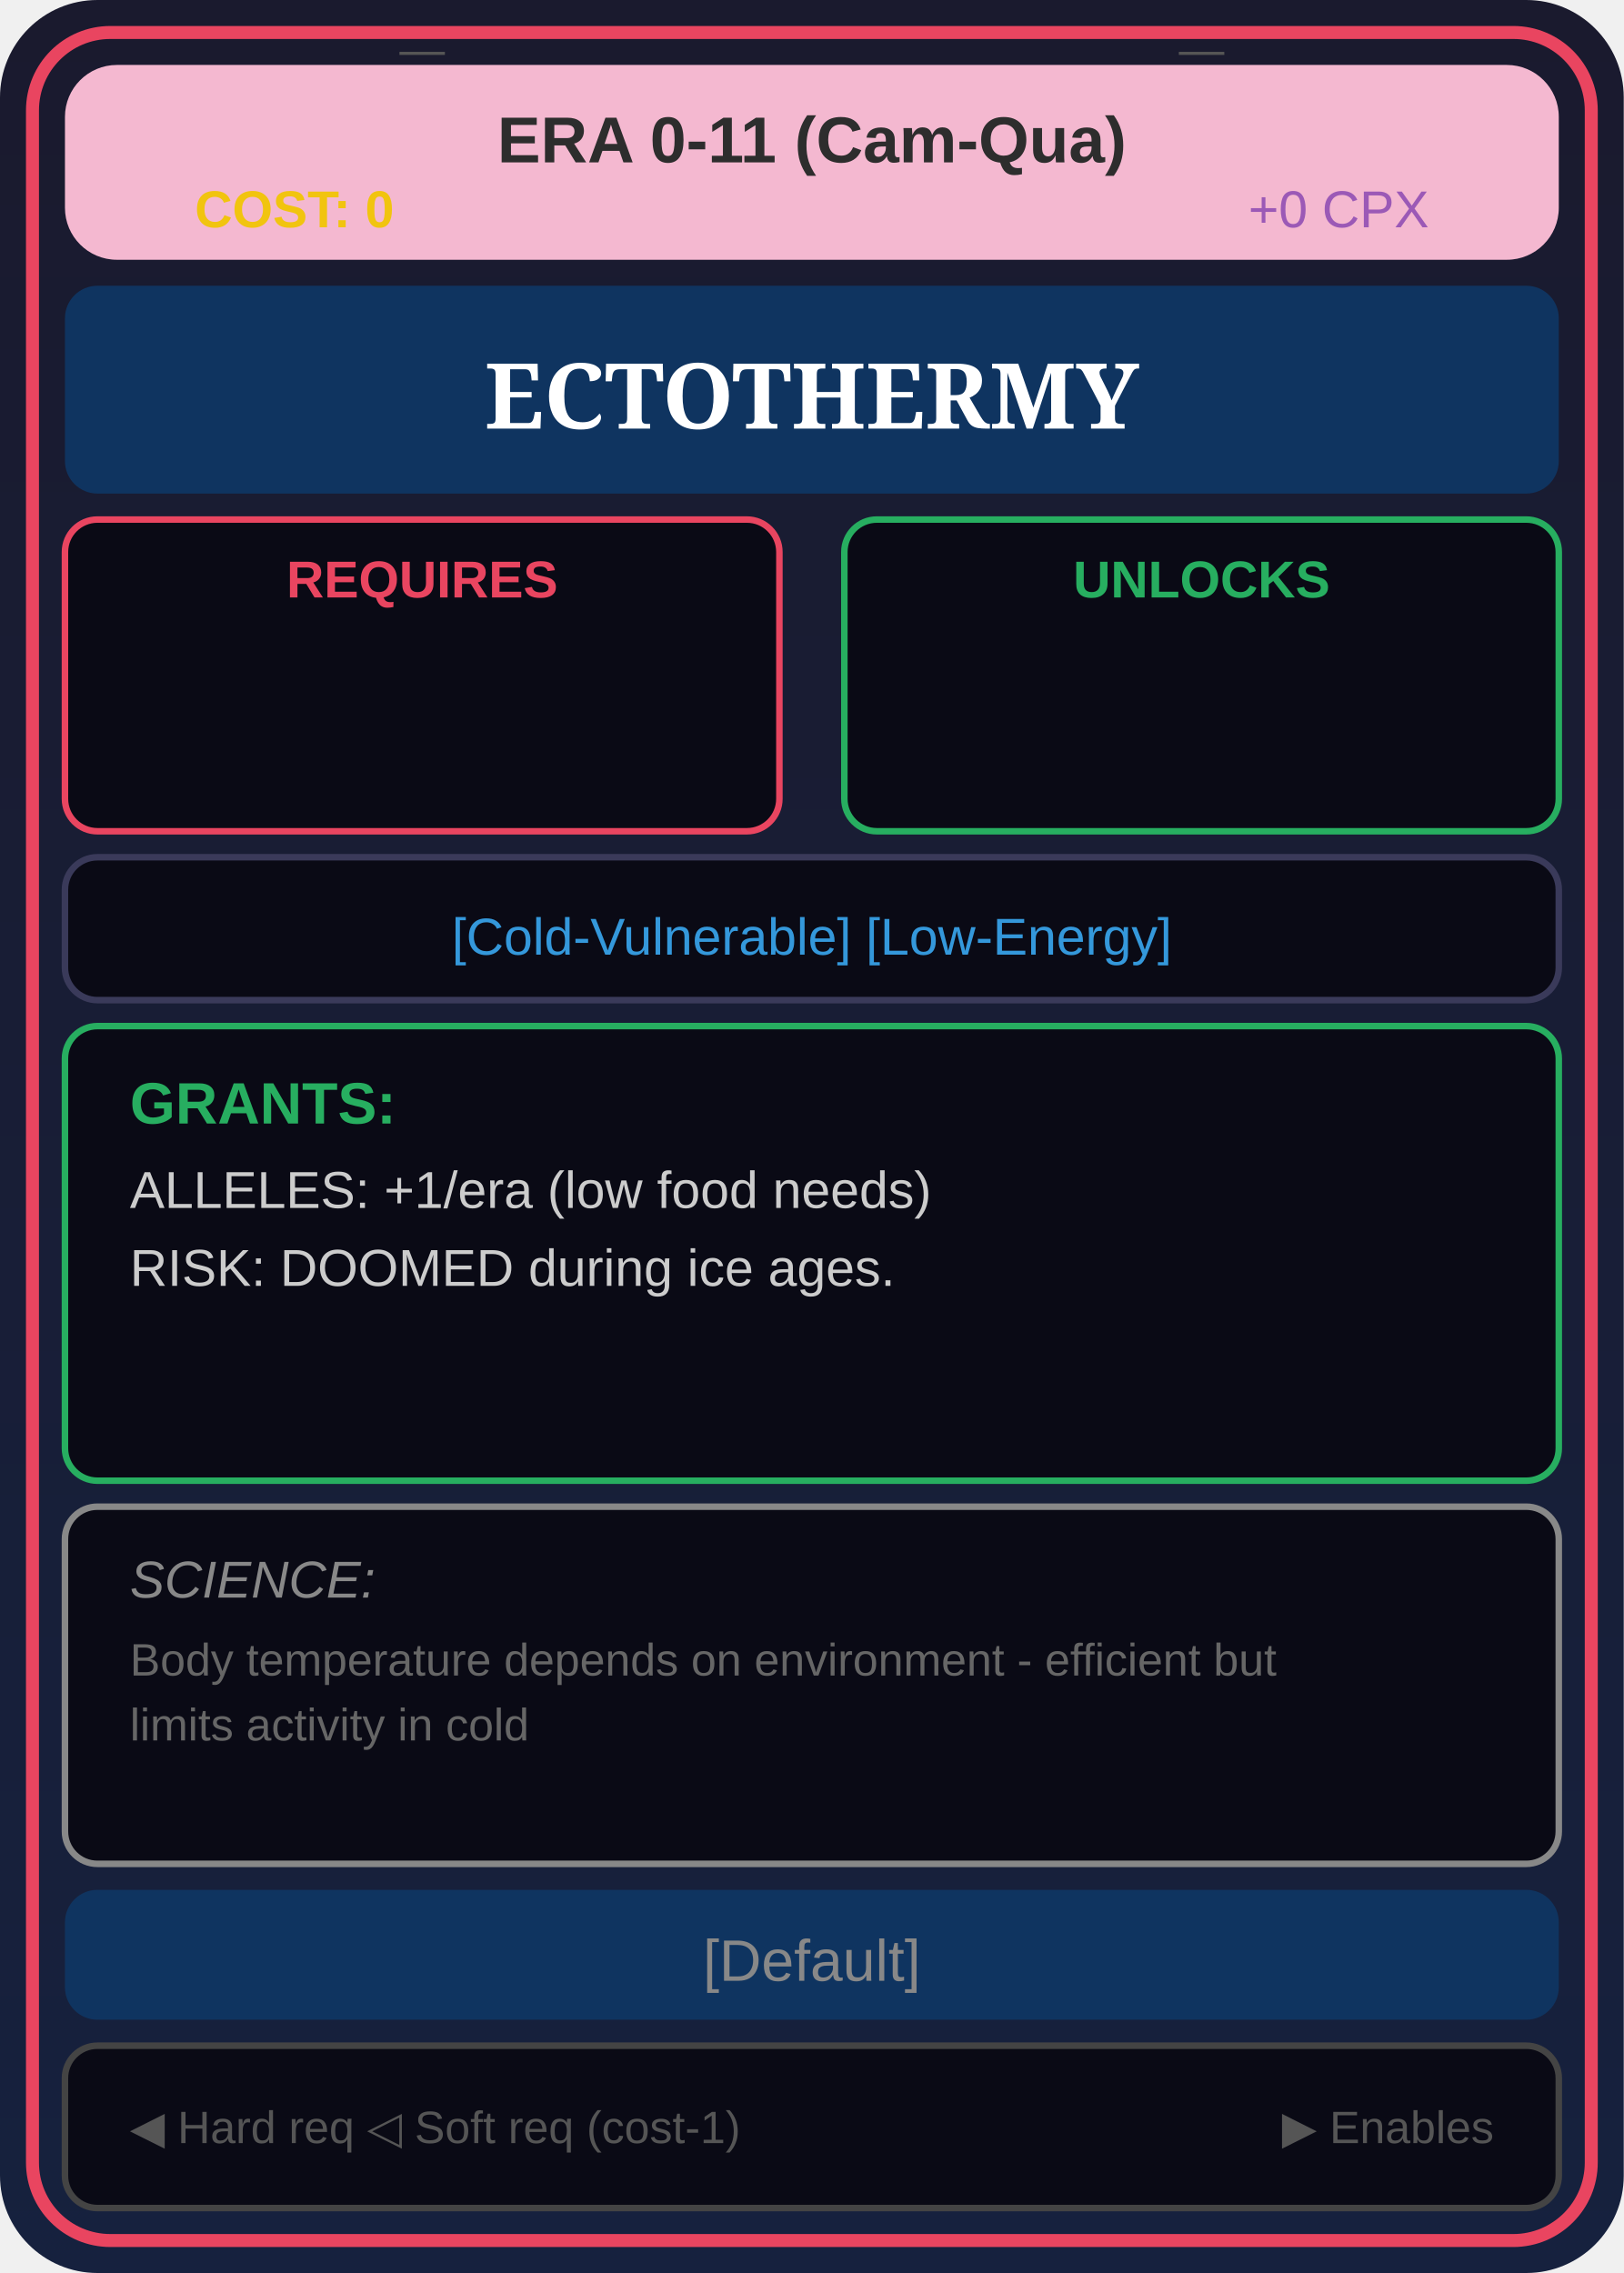
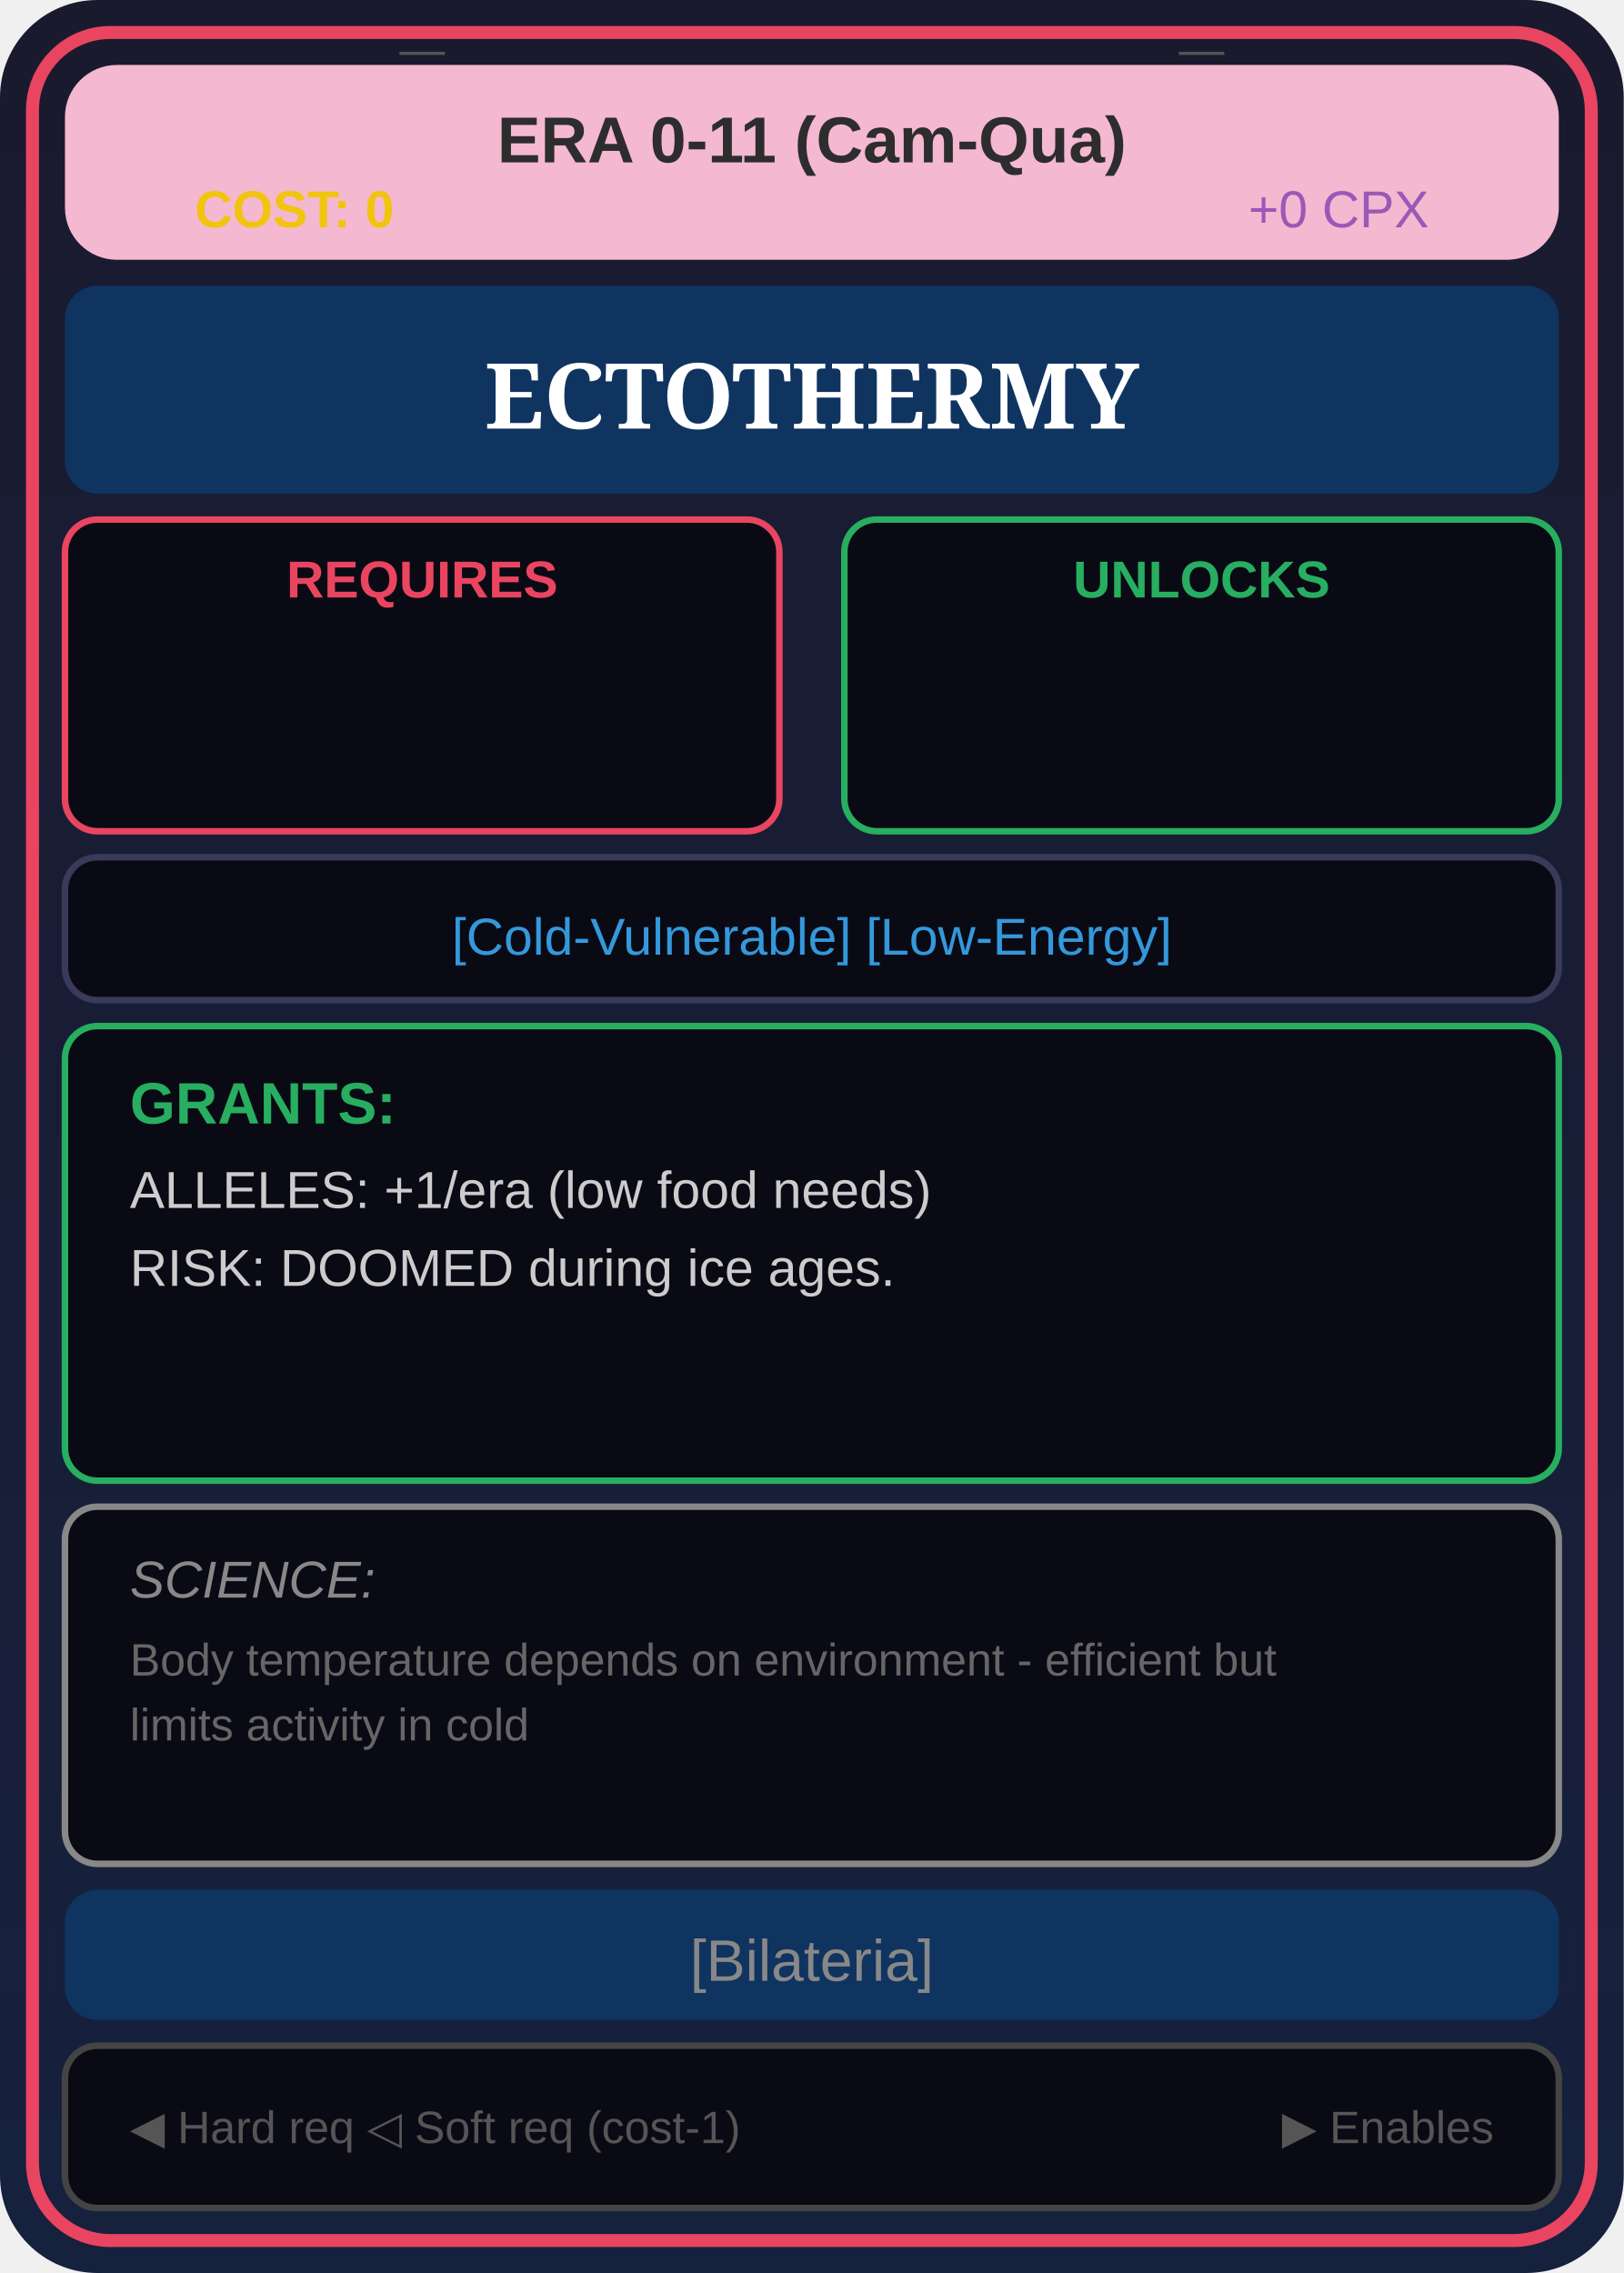
<svg xmlns="http://www.w3.org/2000/svg" viewBox="0 0 250 350" width="250" height="350">
  <defs>
    <linearGradient id="cardBg" x1="0%" y1="0%" x2="0%" y2="100%">
      <stop offset="0%" style="stop-color:#1a1a2e" />
      <stop offset="100%" style="stop-color:#16213e" />
    </linearGradient>
    <linearGradient id="eraGrad" x1="0%" y1="0%" x2="100%" y2="0%">
      <stop offset="0%" style="stop-color:#F4B8D0" />
      <stop offset="100%" style="stop-color:#F4B8D0" />
    </linearGradient>
  </defs>
  <rect width="250" height="350" fill="url(#cardBg)" rx="15" />
  <rect x="5" y="5" width="240" height="340" fill="none" stroke="#e94560" stroke-width="2" rx="12" />
  <rect x="10" y="10" width="230" height="30" fill="url(#eraGrad)" rx="8" />
  <text x="125" y="25" font-family="Arial" font-size="10" fill="#2d2d2d" text-anchor="middle" font-weight="bold">ERA 0-11 (Cam-Qua)</text>
  <text x="30" y="35" font-family="Arial" font-size="8" fill="#f1c40f" font-weight="bold">COST: 0</text>
  <text x="220" y="35" font-family="Arial" font-size="8" fill="#9b59b6" text-anchor="end">+0 CPX</text>
  <rect x="10" y="44" width="230" height="32" fill="#0f3460" rx="5" />
  <text x="125" y="66" font-family="Georgia" font-size="14" fill="#fff" text-anchor="middle" font-weight="bold">ECTOTHERMY</text>
  <rect x="10" y="80" width="110" height="48" fill="#0a0a15" stroke="#e94560" rx="5" />
  <text x="65" y="92" font-family="Arial" font-size="8" fill="#e94560" text-anchor="middle" font-weight="bold">REQUIRES</text>
  <text font-family="Arial" font-size="7" text-anchor="middle">
    <tspan x="65" dy="10" fill="#555">—</tspan>
  </text>
  <rect x="130" y="80" width="110" height="48" fill="#0a0a15" stroke="#27ae60" rx="5" />
  <text x="185" y="92" font-family="Arial" font-size="8" fill="#27ae60" text-anchor="middle" font-weight="bold">UNLOCKS</text>
  <text font-family="Arial" font-size="7" text-anchor="middle">
    <tspan x="185" dy="10" fill="#555">—</tspan>
  </text>
  <rect x="10" y="132" width="230" height="22" fill="#0a0a15" stroke="#3a3a5a" rx="5" />
  <text x="125" y="147" font-family="Arial" font-size="8" fill="#3498db" text-anchor="middle">[Cold-Vulnerable] [Low-Energy]</text>
  <rect x="10" y="158" width="230" height="70" fill="#0a0a15" stroke="#27ae60" rx="5" />
  <text x="20" y="173" font-family="Arial" font-size="9" fill="#27ae60" font-weight="bold">GRANTS:</text>
  <text x="20" y="186" font-family="Arial" font-size="8" fill="#ccc">ALLELES: +1/era (low food needs)</text>
  <text x="20" y="198" font-family="Arial" font-size="8" fill="#ccc">RISK: DOOMED during ice ages.</text>
  <text x="20" y="210" font-family="Arial" font-size="8" fill="#ccc" />
  <rect x="10" y="232" width="230" height="55" fill="#0a0a15" stroke="#888" rx="5" />
  <text x="20" y="246" font-family="Arial" font-size="8" fill="#888" font-style="italic">SCIENCE:</text>
  <text x="20" y="258" font-family="Arial" font-size="7" fill="#666">Body temperature depends on environment - efficient but</text>
  <text x="20" y="268" font-family="Arial" font-size="7" fill="#666"> limits activity in cold</text>
  <rect x="10" y="291" width="230" height="20" fill="#0f3460" rx="5" />
-   <text x="125" y="305" font-family="Arial" font-size="9" fill="#888" text-anchor="middle">[Default]</text>
+   <text x="125" y="305" font-family="Arial" font-size="9" fill="#888" text-anchor="middle">[Bilateria]</text>
  <rect x="10" y="315" width="230" height="25" fill="#0a0a15" stroke="#444" rx="5" />
  <text x="20" y="330" font-family="Arial" font-size="7" fill="#555">◀ Hard req  ◁ Soft req (cost-1)</text>
  <text x="230" y="330" font-family="Arial" font-size="7" fill="#555" text-anchor="end">▶ Enables</text>
</svg>
